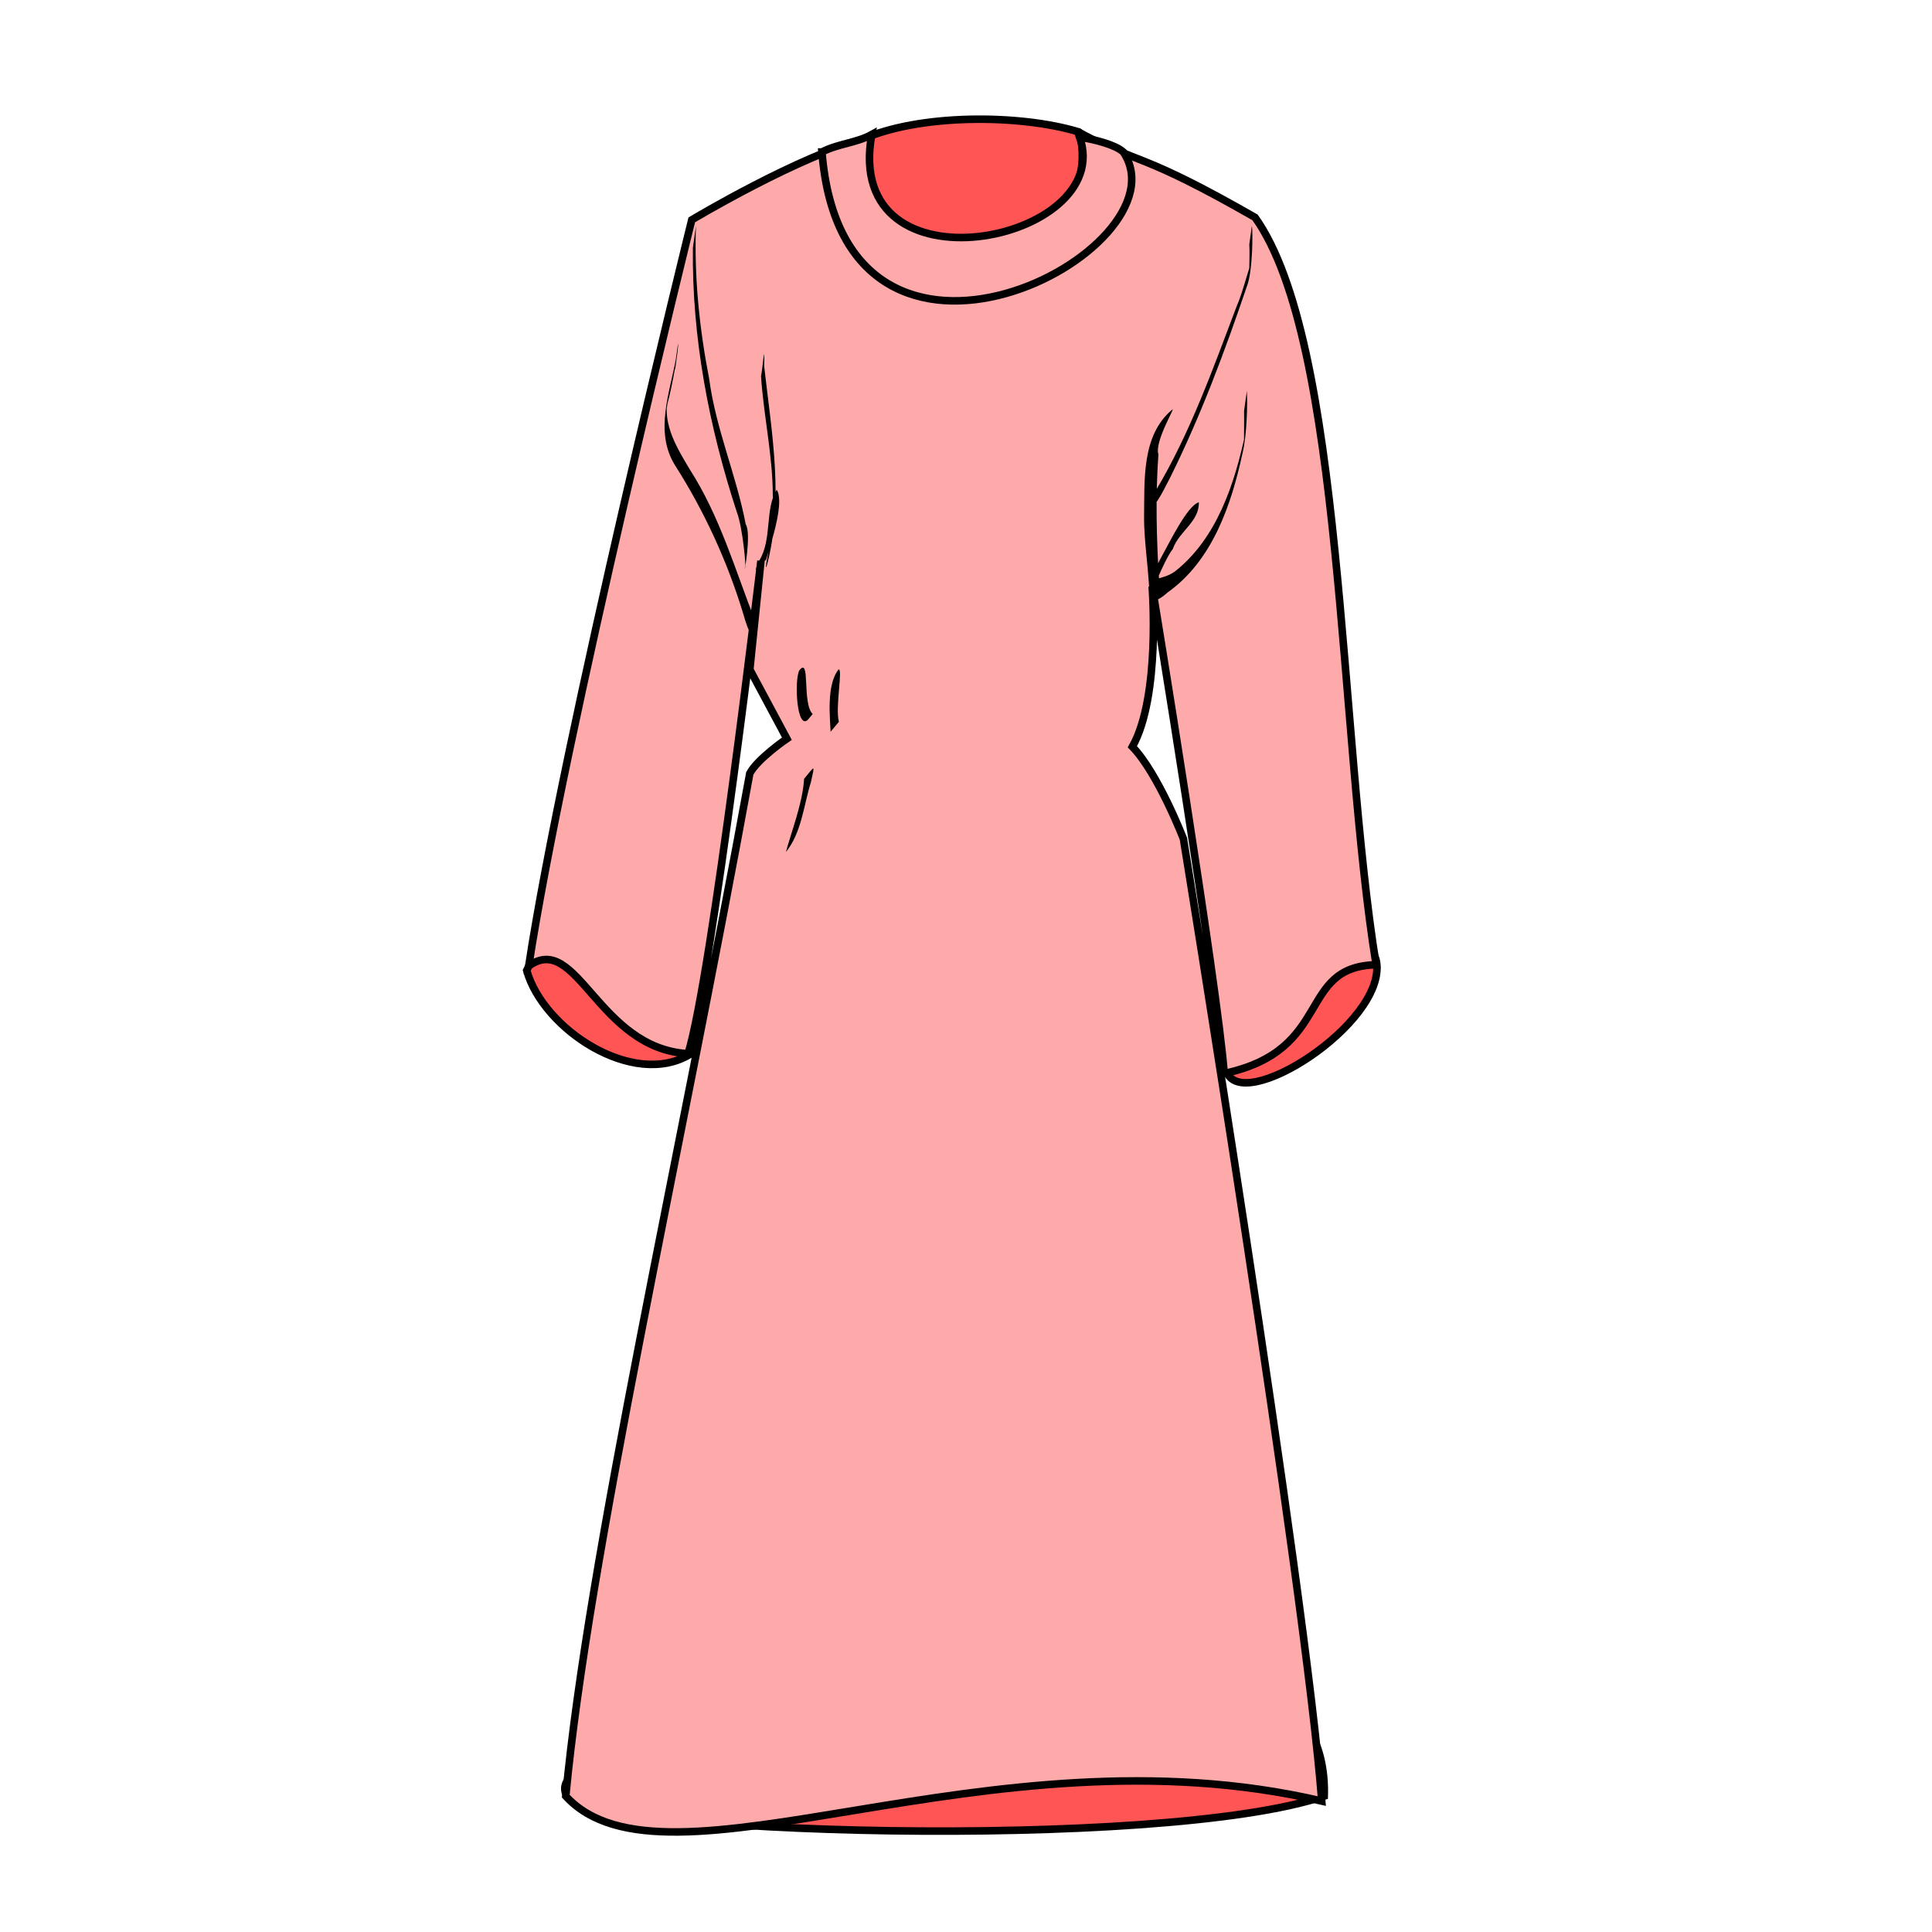
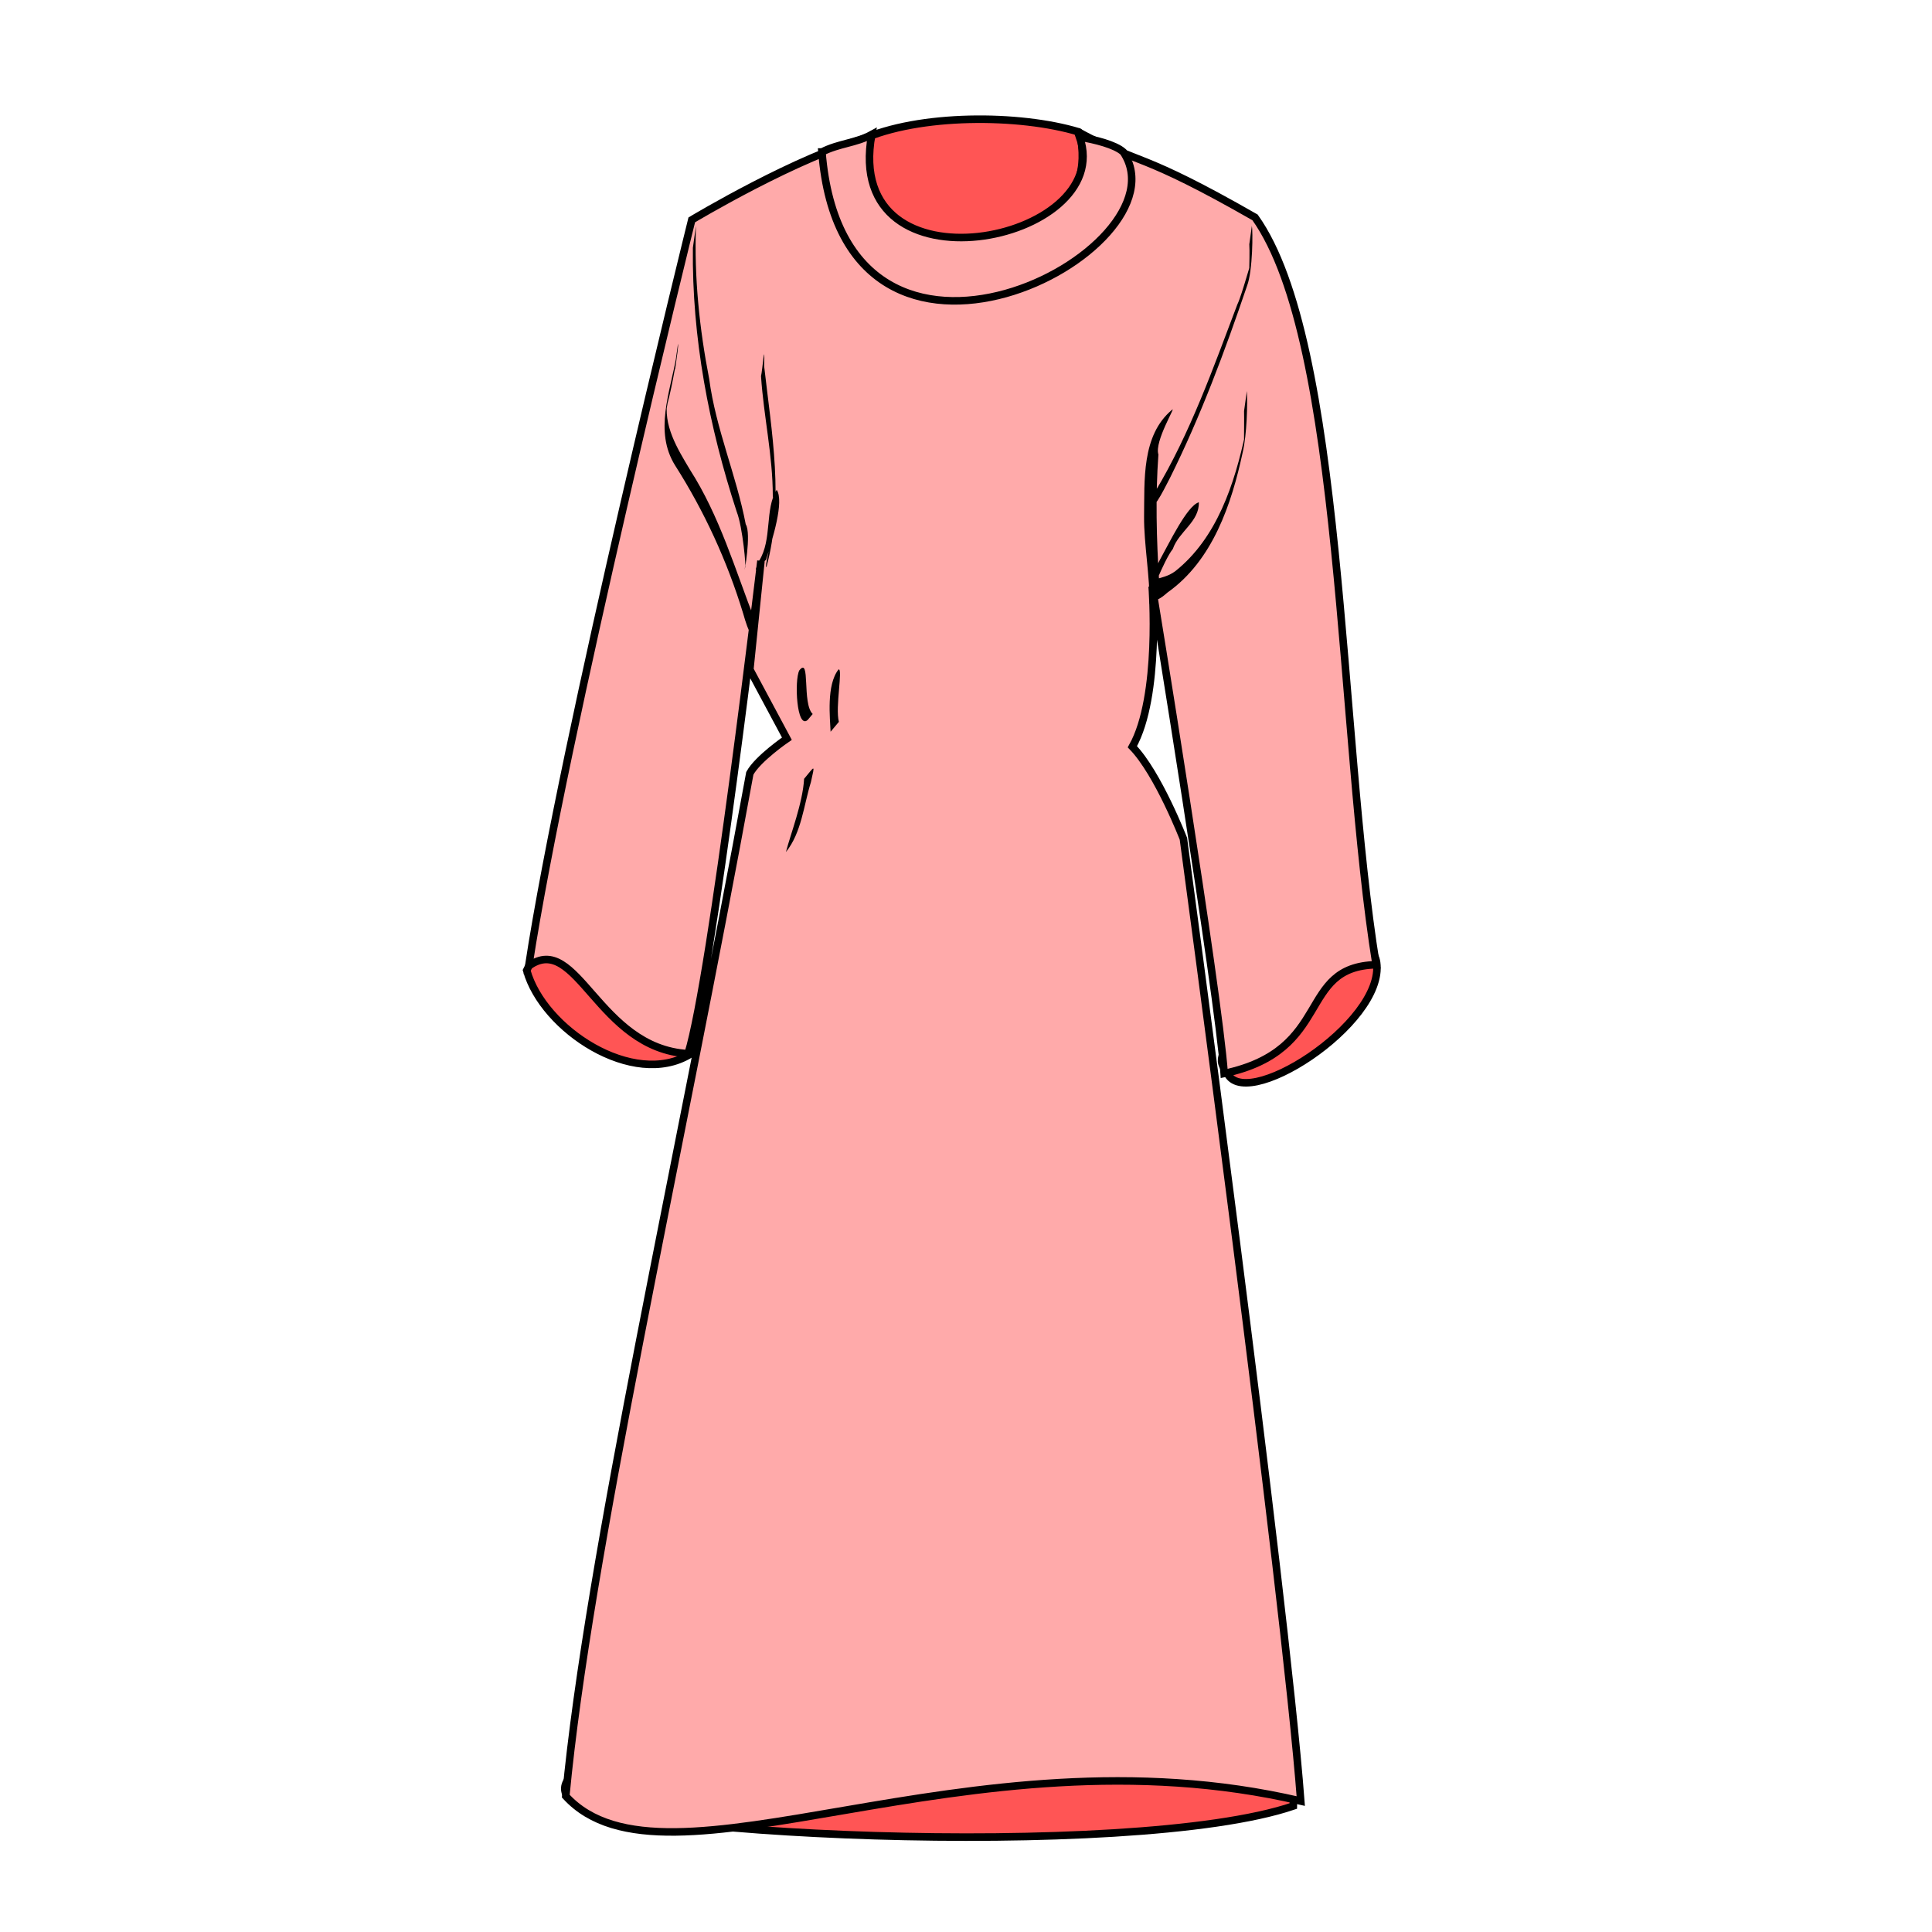
<svg xmlns="http://www.w3.org/2000/svg" xmlns:xlink="http://www.w3.org/1999/xlink" cursor="default" version="1.1" viewBox="0 0 256 256" id="svg34" width="100%" height="100%" xml:space="preserve">
  <defs id="defs18">
    <linearGradient id="linearGradient924" x1="18.12" x2="21.466" y1="241.29" y2="228.73" gradientTransform="matrix(0.0086692,0.99996,0.99996,-0.0086692,-0.22047,0.26984)" gradientUnits="userSpaceOnUse">
      <stop stop-color="#917c6f" offset="0" id="stop1" />
      <stop stop-color="#ac9d93" offset="1" id="stop2" />
    </linearGradient>
    <linearGradient id="innoGrad4">
      <stop stop-color="#ffb380" offset="0" id="stop3" />
      <stop stop-color="#fca" offset="1" id="stop4" />
    </linearGradient>
    <linearGradient id="innoGrad5" x1="149.74" x2="147.34" y1="110.12" y2="107.69" gradientTransform="matrix(0.0086692,0.99996,0.99996,-0.0086692,-0.22047,0.26984)" gradientUnits="userSpaceOnUse">
      <stop stop-color="#916f6f" offset="0" id="stop5" />
      <stop stop-color="#ac9393" offset="1" id="stop6" />
    </linearGradient>
    <linearGradient id="linearGradient1284" x1="30" x2="30.714" y1="226.18" y2="225.42" gradientTransform="matrix(0.0086692,0.99996,0.99996,-0.0086692,-0.22047,0.26984)" gradientUnits="userSpaceOnUse" xlink:href="#innoGrad4" />
    <linearGradient id="linearGradient1292" x1="37.634" x2="38.214" y1="219.17" y2="218.59" gradientTransform="matrix(0.0086692,0.99996,0.99996,-0.0086692,-0.22047,0.26984)" gradientUnits="userSpaceOnUse" xlink:href="#innoGrad4" />
    <linearGradient id="linearGradient1306" x1="40.045" x2="40.938" y1="216.76" y2="215.78" gradientTransform="matrix(0.0086692,0.99996,0.99996,-0.0086692,-0.22047,0.26984)" gradientUnits="userSpaceOnUse" xlink:href="#innoGrad4" />
    <linearGradient id="linearGradient1314" x1="42.455" x2="43.348" y1="214.21" y2="213.32" gradientTransform="matrix(0.0086692,0.99996,0.99996,-0.0086692,-0.22047,0.26984)" gradientUnits="userSpaceOnUse" xlink:href="#innoGrad4" />
    <linearGradient id="linearGradient1322" x1="50.58" x2="51.071" y1="206.49" y2="206.04" gradientTransform="matrix(0.0086692,0.99996,0.99996,-0.0086692,-0.22047,0.26984)" gradientUnits="userSpaceOnUse" xlink:href="#innoGrad4" />
    <linearGradient id="innoGrad3" x1="27.009" x2="54.821" y1="229.57" y2="202.83" gradientTransform="matrix(0.0086692,0.99996,0.99996,-0.0086692,-0.22047,0.26984)" gradientUnits="userSpaceOnUse">
      <stop stop-color="#f95" offset="0" id="stop7" />
      <stop stop-color="#ff7f2a" offset=".088" id="stop8" />
      <stop stop-color="#f95" offset=".265" id="stop9" />
      <stop stop-color="#ff7f2a" offset=".446" id="stop10" />
      <stop stop-color="#ff7f2a" offset=".601" id="stop11" />
      <stop stop-color="#f95" offset=".733" id="stop12" />
      <stop stop-color="#ff7f2a" offset=".863" id="stop13" />
      <stop stop-color="#f95" offset="1" id="stop14" />
    </linearGradient>
    <linearGradient id="linearGradient903" x1="200.1" x2="191.22" y1="65.966" y2="57.051" gradientUnits="userSpaceOnUse">
      <stop stop-color="#916f6f" offset="0" id="stop15" />
      <stop stop-color="#ac9393" offset="1" id="stop16" />
    </linearGradient>
    <linearGradient id="linearGradient943" x1="185.93" x2="178.95" y1="77.051" y2="70.746" gradientUnits="userSpaceOnUse" xlink:href="#linearGradient924" />
    <linearGradient id="linearGradient951" x1="181.93" x2="175.36" y1="82.508" y2="76.271" gradientUnits="userSpaceOnUse" xlink:href="#linearGradient924" />
    <linearGradient id="linearGradient938" x1="18.12" x2="21.466" y1="241.29" y2="228.73" gradientTransform="matrix(0.0086692,0.99996,0.99996,-0.0086692,-0.22047,0.26984)" gradientUnits="userSpaceOnUse">
      <stop stop-color="#fd5" offset="0" id="stop17" />
      <stop stop-color="#fea" offset="1" id="stop18" />
    </linearGradient>
  </defs>
-   <path id="robe_back" style="fill:#ff5555;stroke:#000000;stroke-width:1px;stroke-linecap:butt;stroke-linejoin:miter;stroke-opacity:1" d="M 128.428 15.811 C 123.158 15.937 117.923 16.795 114.121 18.52 C 107.622 23.544 101.821 35.802 107.061 42.129 C 116.14 53.092 141.779 49.667 149.537 37.732 C 153.407 31.779 148.762 21.544 142.941 17.477 C 139.002 16.286 133.697 15.684 128.428 15.811 z M 75.457 120.689 C 75.185 120.686 74.915 120.696 74.652 120.719 C 71.58 120.982 72.667 122.955 69.791 128.588 C 71.967 136.4 83.914 144.251 91.436 139.699 C 96.455 133.239 83.897 120.806 75.457 120.689 z M 175.758 123.611 C 174.789 123.622 173.875 123.807 173.148 124.189 C 171.104 125.267 172.453 128.841 171.412 130.904 C 169.288 135.117 159.26 138.47 162.5 141.898 C 164.415 147.844 183.537 135.649 182.408 127.547 C 182.068 125.108 178.664 123.578 175.758 123.611 z M 146.68 219.043 C 125.219 218.857 96.83 226.494 80.041 232.758 C 77.836 233.581 74.087 235.485 74.967 237.668 C 77.007 243.045 154.035 245.291 175.469 237.994 C 175.874 224.063 163.372 219.187 146.68 219.043 z " />
-   <path style="fill:#ffaaaa;stroke:#000000;stroke-width:1px;stroke-linecap:butt;stroke-linejoin:miter;stroke-opacity:1" d="m 143.059,17.593 c 7.948,4.207 8.03,2.501 23.243,11.215 11.776,16.57 11.055,68.158 16.041,99.028 -10.538,0.252 -5.592,11.311 -20.133,14.404 -0.792,-11.147 -9.542,-64.533 -9.542,-64.533 0,0 1.155,14.519 -2.622,21.241 3.416,3.536 6.762,12.192 6.762,12.192 0,0 16.249,99.729 18.332,127.509 -44.239,-10.358 -86.955,13.803 -100.174,-0.655 2.985,-31.645 15.04,-84.228 24.389,-135.529 1.071,-1.966 4.91,-4.583 4.91,-4.583 l -4.91,-9.166 1.473,-14.404 c 0,0 -6.513,55.198 -9.657,65.309 C 79.188,138.93 76.488,123.366 70.056,128 74.769,97.286 91.662,29.136 91.662,29.136 v 0 c 0,0 14.317,-8.604 23.57,-10.947 -5.244,20.428 32.209,18.713 27.826,-0.595 z" id="robe_front" />
+   <path id="robe_back" style="fill:#ff5555;stroke:#000000;stroke-width:1px;stroke-linecap:butt;stroke-linejoin:miter;stroke-opacity:1" d="m 128.428,15.811 c -5.269,0.127 -10.504,0.984 -14.307,2.709 -6.499,5.025 -12.3,17.283 -7.061,23.609 9.08,10.963 34.719,7.539 42.477,-4.396 3.87,-5.954 -0.775,-16.189 -6.596,-20.256 -3.94,-1.191 -9.244,-1.793 -14.514,-1.666 z M 75.457,120.689 c -0.272,-0.004 -0.542,0.007 -0.805,0.029 -3.072,0.263 -1.985,2.237 -4.861,7.869 2.176,7.812 14.123,15.663 21.645,11.111 5.02,-6.461 -7.538,-18.894 -15.979,-19.01 z m 100.301,2.922 c -0.969,0.011 -1.883,0.196 -2.609,0.578 -2.045,1.077 -0.696,4.651 -1.736,6.715 -2.124,4.212 -12.153,7.565 -8.912,10.994 1.915,5.946 21.037,-6.249 19.908,-14.352 -0.34,-2.439 -3.744,-3.969 -6.65,-3.936 z m -29.078,95.432 c -21.461,-0.186 -49.85,7.451 -66.639,13.715 -2.205,0.823 -5.954,2.727 -5.074,4.91 2.04,5.377 74.977,8.933 96.41,1.636 0.405,-13.932 -8.005,-20.116 -24.697,-20.261 z" />
+   <path style="fill:#ffaaaa;stroke:#000000;stroke-width:1px;stroke-linecap:butt;stroke-linejoin:miter;stroke-opacity:1" d="m 143.059,17.593 c 7.948,4.207 8.03,2.501 23.243,11.215 11.776,16.57 11.055,68.158 16.041,99.028 -10.538,0.252 -5.592,11.311 -20.133,14.404 -0.792,-11.147 -9.542,-64.533 -9.542,-64.533 0,0 1.155,14.519 -2.622,21.241 3.416,3.536 6.762,12.192 6.762,12.192 0,0 13.466,99.729 15.55,127.509 -44.239,-10.358 -84.172,13.803 -97.391,-0.655 2.985,-31.645 15.04,-84.228 24.389,-135.529 1.071,-1.966 4.91,-4.583 4.91,-4.583 l -4.91,-9.166 1.473,-14.404 c 0,0 -6.513,55.198 -9.657,65.309 C 79.188,138.93 76.488,123.366 70.056,128 74.769,97.286 91.662,29.136 91.662,29.136 v 0 c 0,0 14.317,-8.604 23.57,-10.947 -5.244,20.428 32.209,18.713 27.826,-0.595 z" id="robe_front" />
  <path id="wrinkles" style="fill:#000000;fill-opacity:1;stroke:none;stroke-width:2;stroke-linecap:round;stroke-linejoin:round" d="m 107.687,94.607 c -1.448,-1.369 -0.265,-7.71 -1.777,-5.774 -0.668,1.284 -0.356,7.85 1.11,6.568 0.222,-0.265 0.444,-0.53 0.667,-0.794 z m 3.469,1.042 c -0.51,-1.962 0.572,-7.149 -0.048,-6.941 -1.639,2.077 -1.114,6.477 -1.05,8.25 l 1.098,-1.309 z m -4.608,7.546 c -0.183,3.229 -1.798,7.329 -2.407,9.7 2.075,-2.569 2.346,-6.169 3.309,-9.258 0.565,-2.514 0.531,-2.141 -0.902,-0.442 z m -5.049,-29.017 c 0.854,-2.705 2.439,-7.737 1.419,-9.276 -1.609,2.561 -0.565,6.551 -2.326,9.405 -1.033,2.341 0.042,0.555 0.907,-0.128 z m 52.088,2.778 c -0.343,-5.553 -0.496,-11.179 -0.091,-16.734 -0.568,-1.733 2.438,-6.557 1.805,-5.922 -4.068,3.404 -3.631,9.38 -3.706,14.187 -0.026,3.515 0.791,8.074 0.728,11.589 l 1.263,-3.119 z M 89.496,47.991 c -0.335,3.737 0.727,-4.822 0.129,-0.766 -0.825,4.722 -2.968,9.949 -0.182,14.428 3.891,6.108 6.931,12.73 9.038,19.664 0.655,2.355 1.471,4.261 1.558,0.916 C 97.41,75.473 95.37,68.395 91.417,62.228 c -1.666,-2.79 -3.609,-5.912 -2.947,-9.304 -0.247,1.86 -0.465,3.053 5.61e-4,0.45 0.577,-2.076 1.504,-7.226 1.368,-7.82 z m 2.314,-15.159 c -0.141,11.886 2.126,23.714 5.811,34.984 0.796,2.009 1.283,7.622 1.107,7.358 0.415,-2.911 0.214,-1.678 -0.044,0.207 -0.137,0.923 0.922,-4.67 0.129,-5.912 C 97.57,62.956 94.843,56.811 93.971,50.204 92.672,43.533 91.975,36.734 92.218,29.933 Z m 9.029,17.011 c 0.346,5.299 1.565,10.531 1.56,15.871 0.371,2.161 -0.444,8.746 0.102,4.265 -0.186,1.251 -1.271,5.388 -0.942,5.155 2.375,-8.73 0.69,-17.82 -0.305,-26.612 0.108,-3.867 -0.22,0.557 -0.415,1.321 z m 64.005,4.63 c 0.051,2.369 -0.119,6.277 0.176,2.938 -1.43,6.683 -3.756,13.875 -9.293,18.278 -2.037,1.499 -3.78,0.295 -3.266,3.38 -0.433,0.866 1.744,-4.833 2.945,-6.331 0.807,-2.328 3.526,-3.604 3.446,-6.182 -1.545,0.447 -3.895,5.353 -5.169,7.642 -0.985,1.756 -2.647,7.627 1.007,4.322 5.986,-4.226 8.502,-11.718 9.977,-18.596 0.557,-2.33 0.649,-6.498 0.548,-8.112 -0.124,0.888 -0.248,1.775 -0.371,2.663 z m 0.694,-22.107 c 0.121,1.831 -0.232,6.994 0.229,2.557 0.174,-1.04 -1.175,4.107 -1.814,5.423 -3.2,8.428 -6.236,17.051 -10.882,24.785 -0.973,4.006 1.11,-0.151 1.952,-1.793 4.073,-8.188 7.273,-16.791 10.21,-25.437 0.785,-2.027 0.783,-7.382 0.646,-7.971 -0.114,0.812 -0.227,1.624 -0.341,2.436 z" />
  <path style="fill:#ffaaaa;stroke:#000000;stroke-width:1px;stroke-linecap:butt;stroke-linejoin:miter;stroke-opacity:1" d="m 108.913,20.139 c 2.94,36.963 48.694,13.043 39.931,0 -1.077,-0.972 -3.776,-1.644 -5.787,-1.968 4.901,13.927 -31.494,21.329 -27.546,-0.347 -2.061,1.137 -4.39,1.183 -6.597,2.315 z" id="collar" />
</svg>
